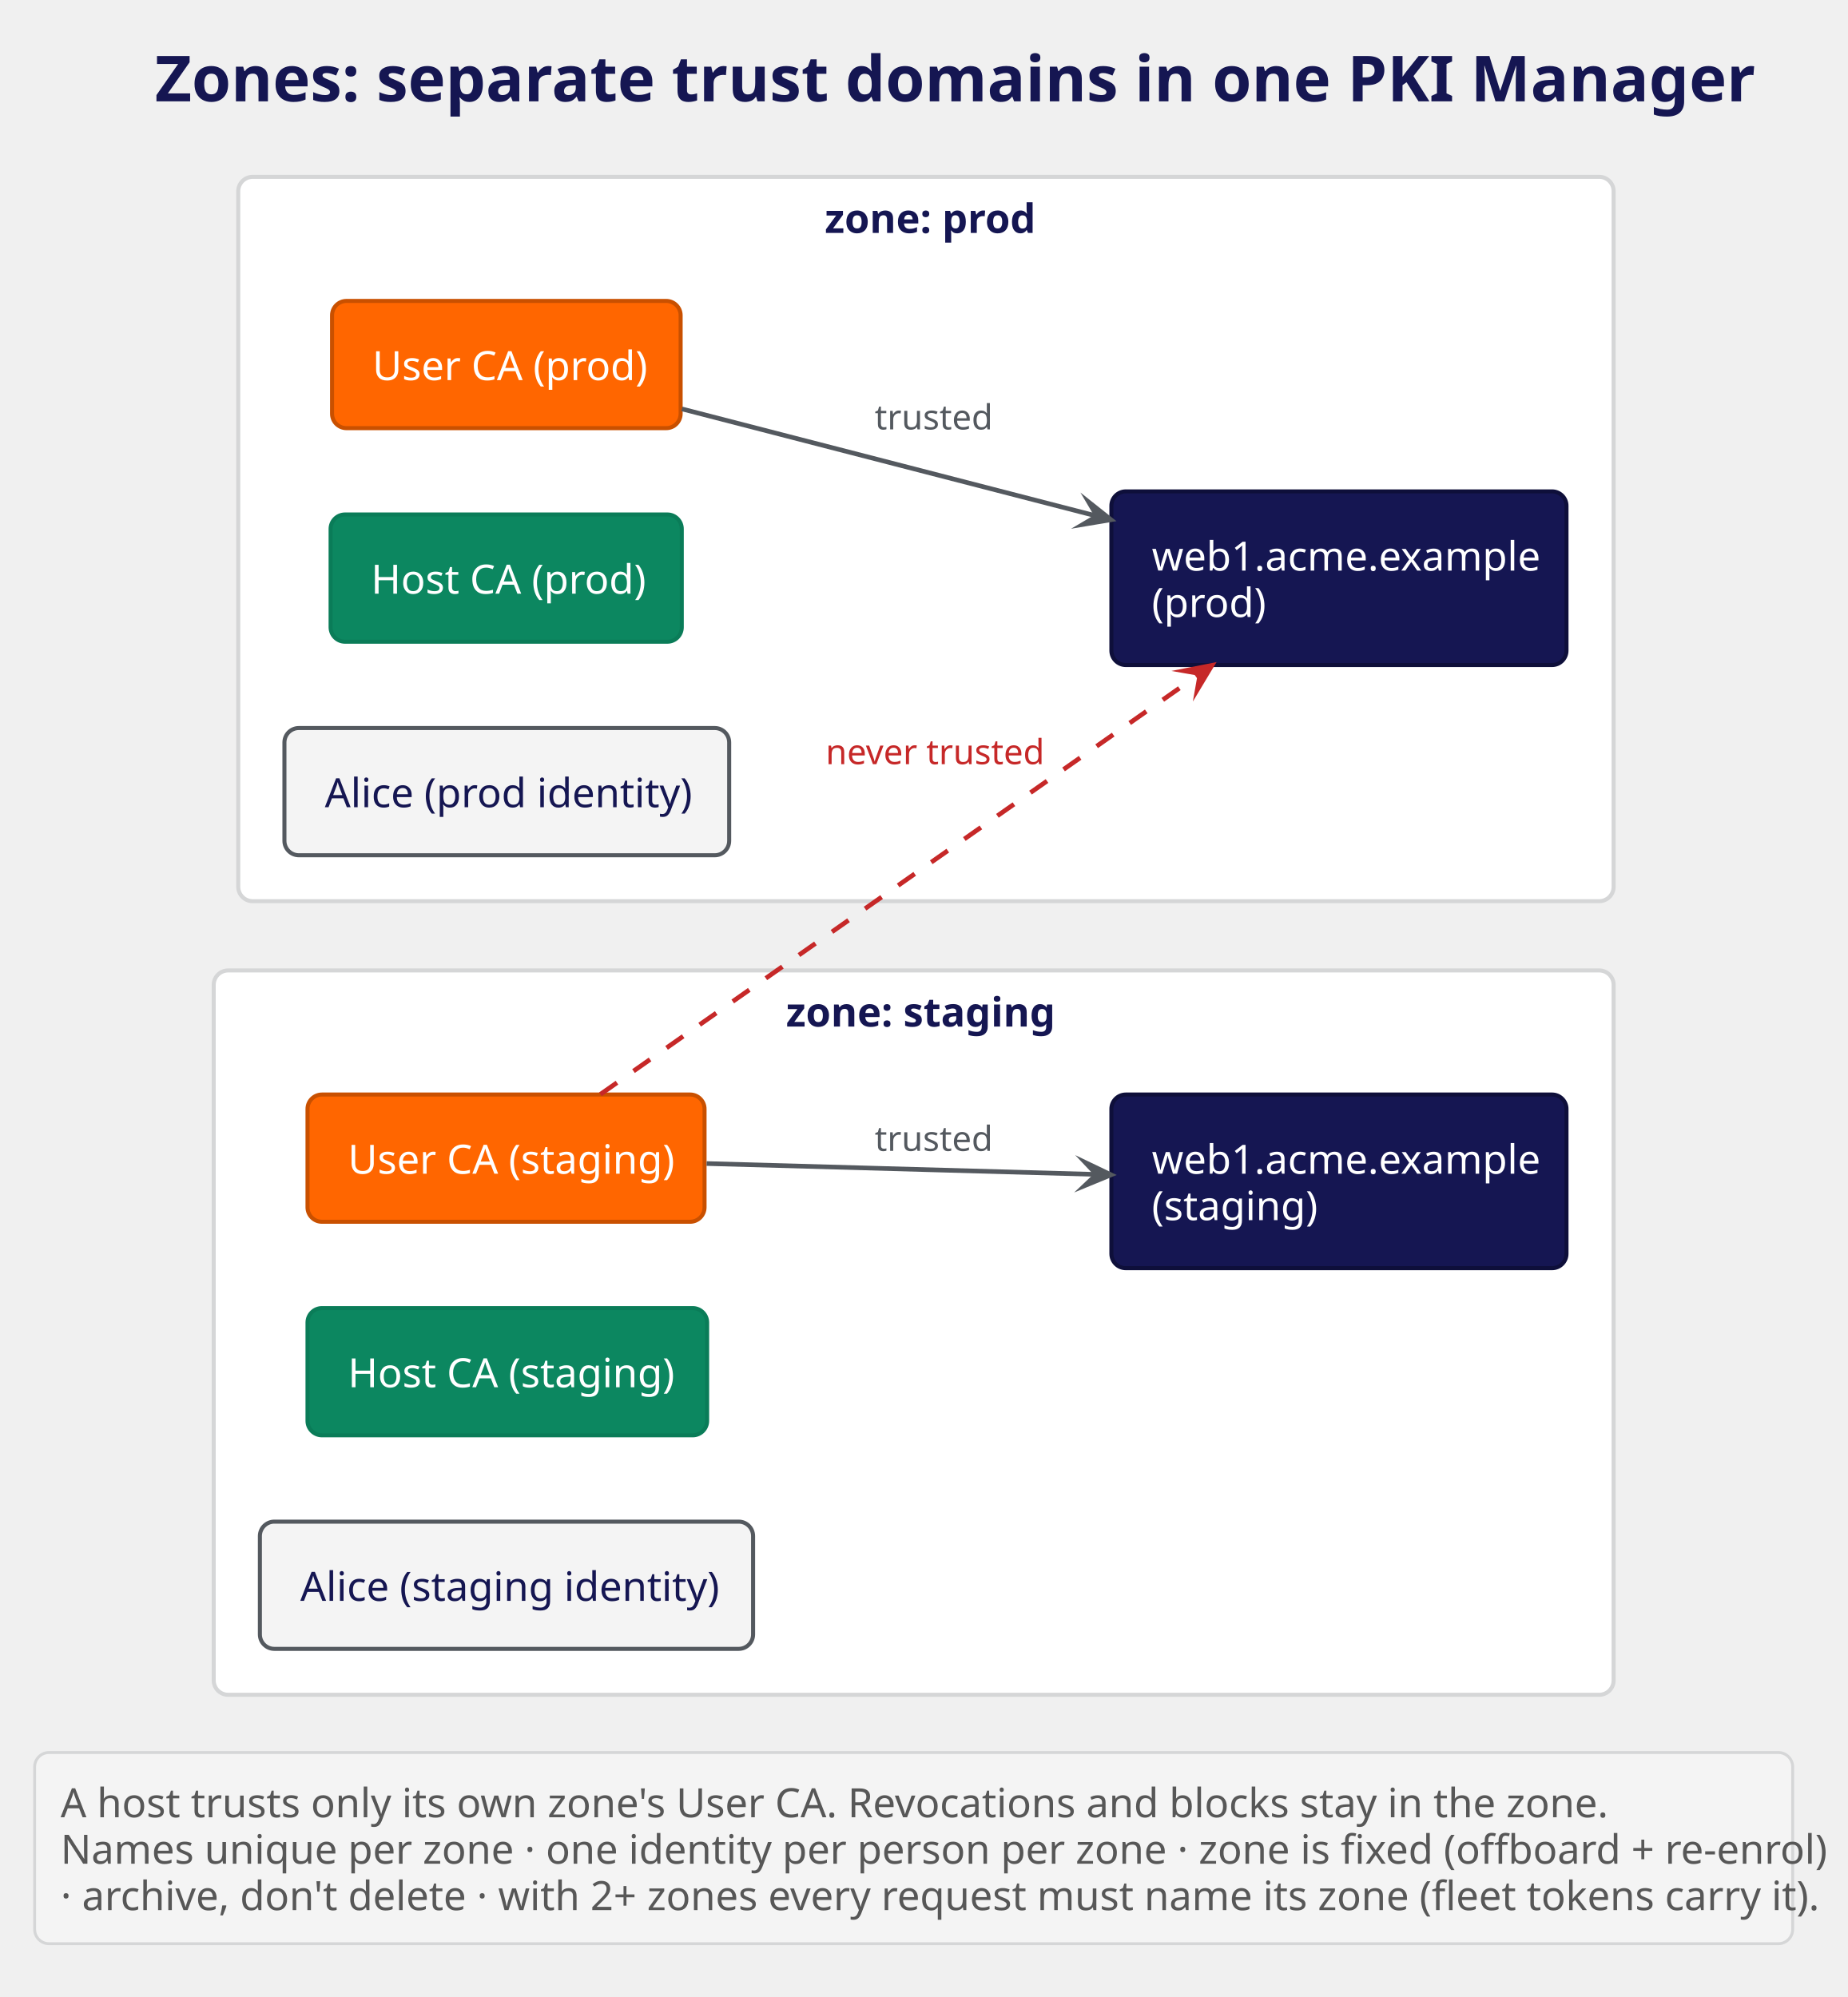
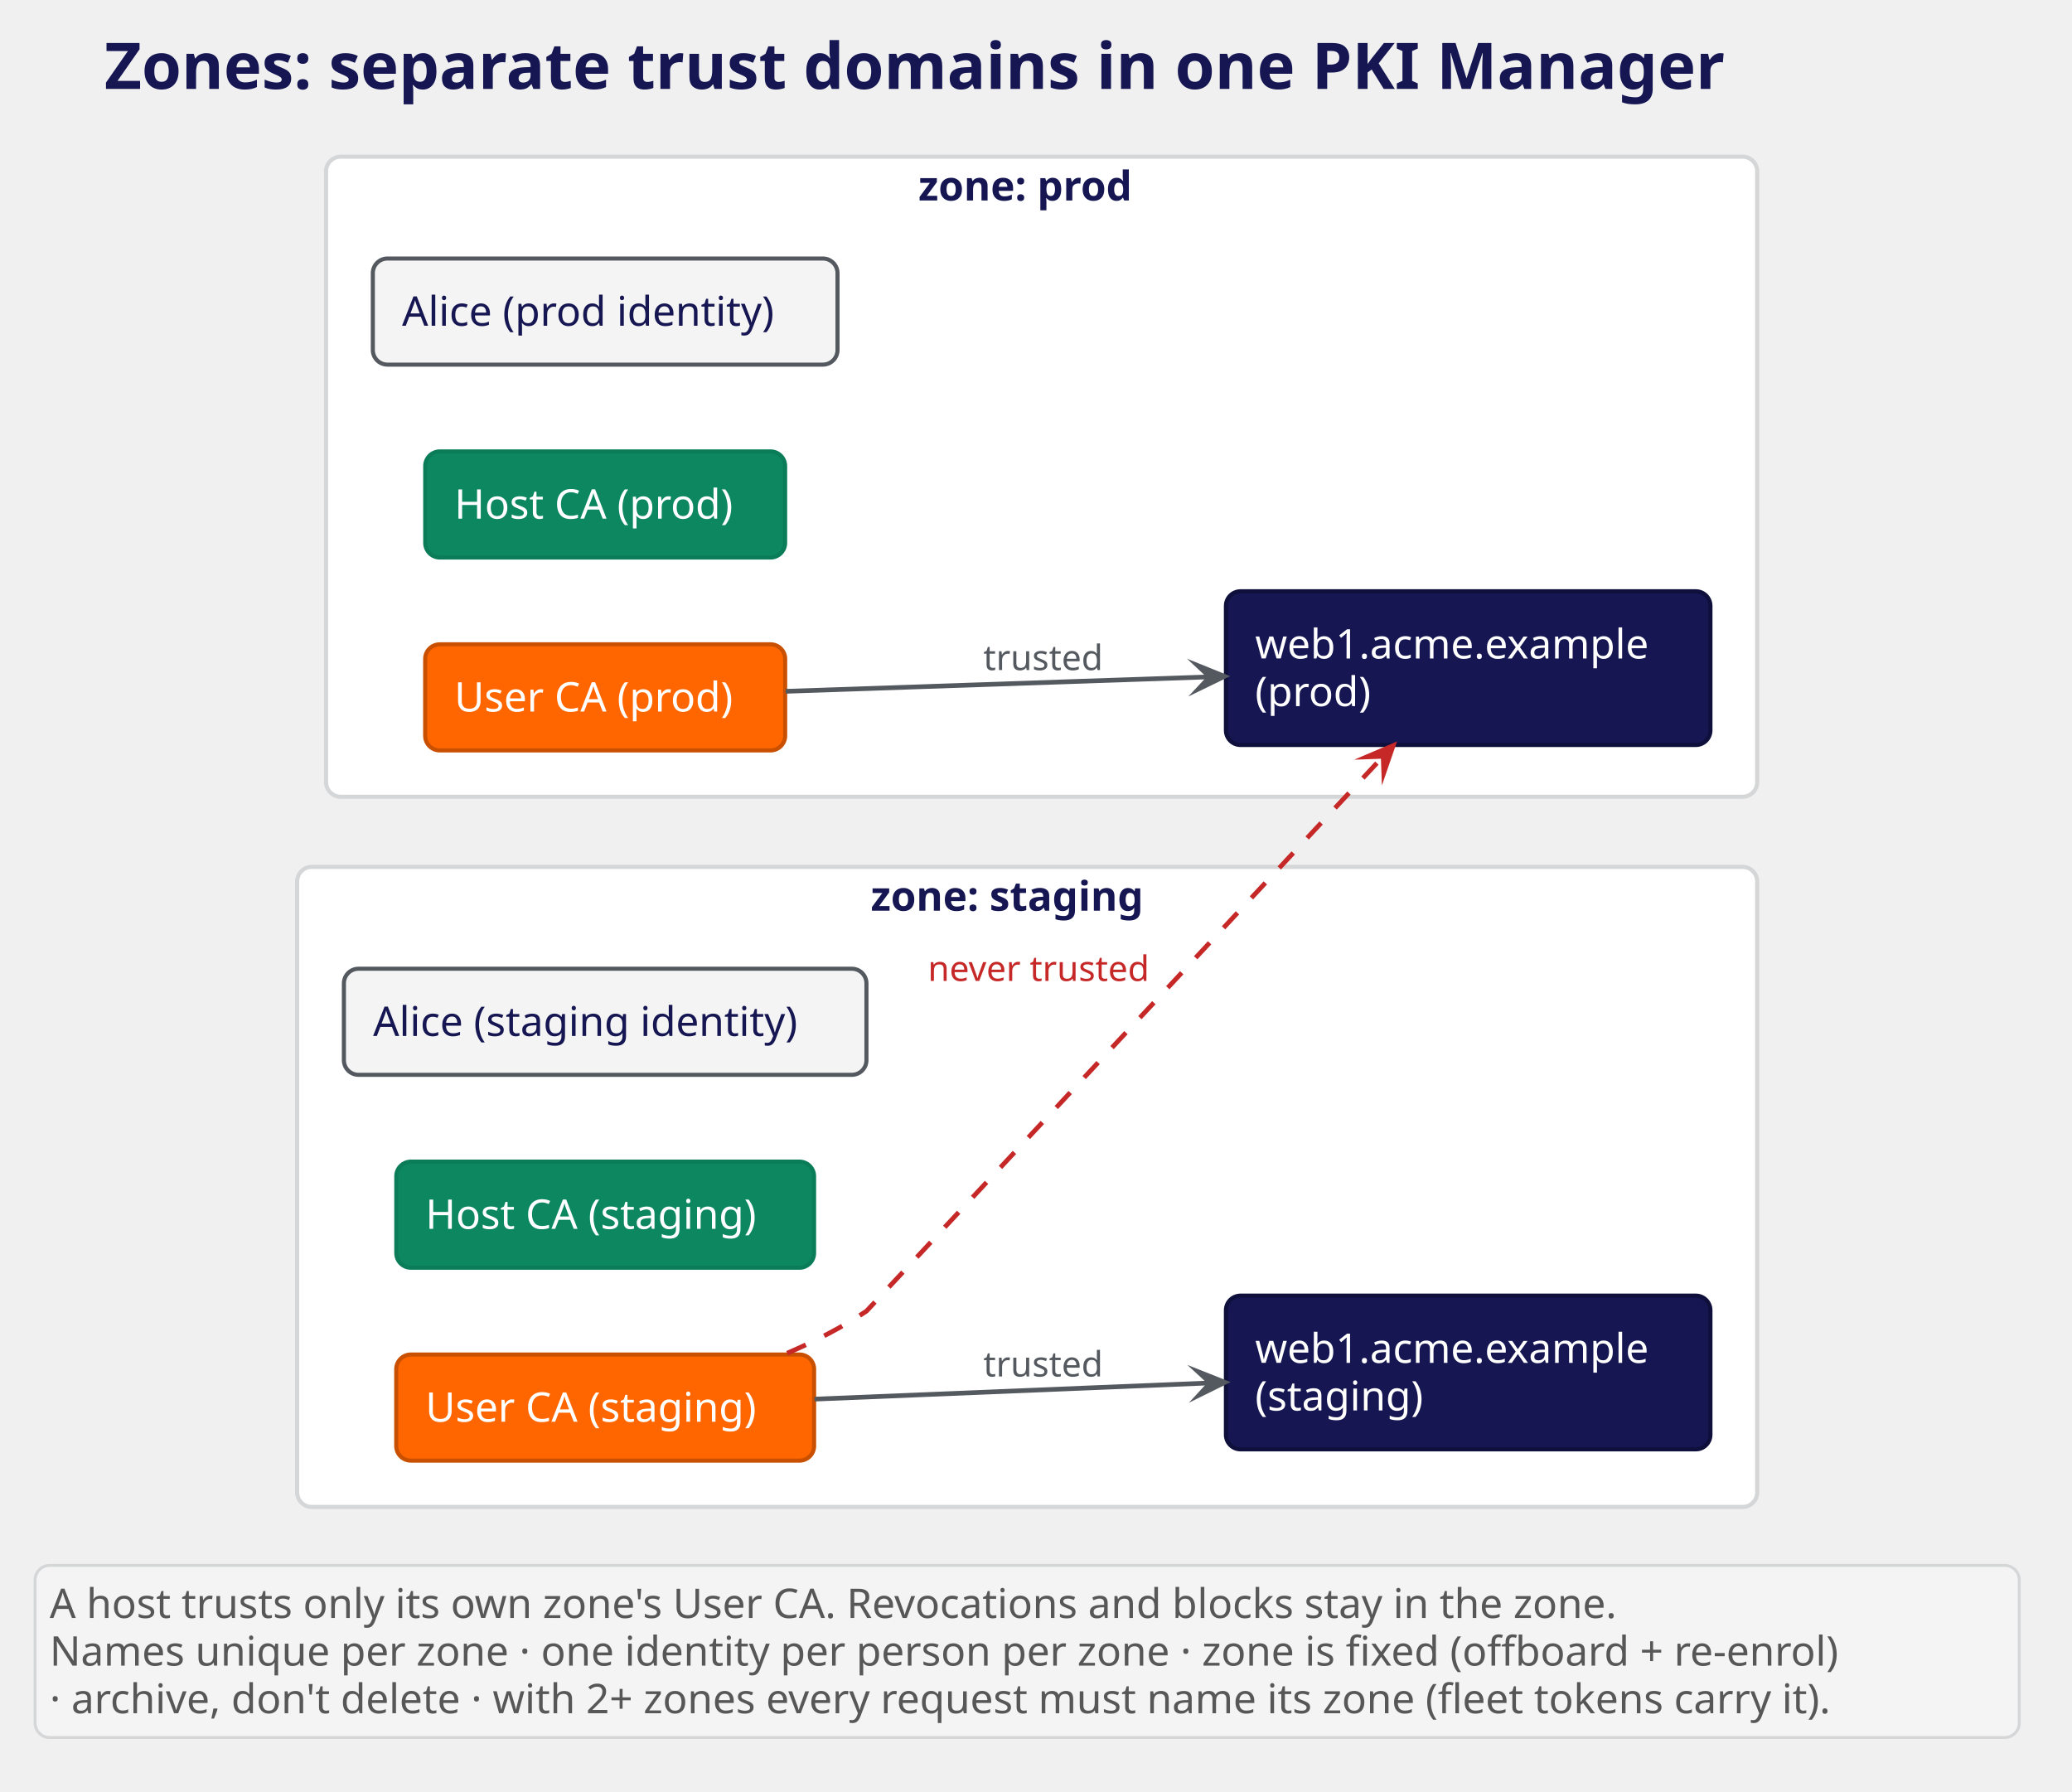
- <svg xmlns="http://www.w3.org/2000/svg" version="1.1" data-diagram-type="DESCRIPTION" style="width:640px;height:692px;background:#FFFFFF;" width="640px" height="692px" viewBox="0 0 640 692" zoomAndPan="magnify" preserveAspectRatio="none" contentStyleType="text/css">
+ <svg xmlns="http://www.w3.org/2000/svg" version="1.1" data-diagram-type="DESCRIPTION" style="width:709px;height:613px;background:#FFFFFF;" width="709px" height="613px" viewBox="0 0 709 613" zoomAndPan="magnify" preserveAspectRatio="none" contentStyleType="text/css">
  <defs />
  <g font-family="sans-serif" lengthAdjust="spacing">
-     <g class="title" data-source-line="2">
-       <text x="53.671" y="35.12" fill="#151652" font-size="22" textLength="525.736" font-weight="700" font-family="Ubuntu">Zones: separate trust domains in one PKI Manager</text>
+     <g class="title" data-source-line="177">
+       <text x="35.73" y="30.421" fill="#151652" font-size="22" textLength="631.49" font-weight="700" font-family="Ubuntu">Zones: separate trust domains in one PKI Manager</text>
    </g>
-     <g class="cluster" data-qualified-name="zone. prod" id="ent0001" data-source-line="5">
-       <rect x="82.539" y="61.278" width="476.5" height="251" fill="#FFF" style="stroke:#D5D6D7;stroke-width:1.4;" rx="5" ry="5" />
-       <text x="285.768" y="80.718" fill="#151652" font-size="14" textLength="70.042" font-weight="700" font-family="Ubuntu">zone: prod</text>
+     <g class="cluster" data-qualified-name="zone. prod" id="ent0001" data-source-line="180">
+       <rect x="111.576" y="53.609" width="489.7" height="219" fill="#FFF" style="stroke:#D5D6D7;stroke-width:1.4;" rx="5" ry="5" />
+       <text x="314.292" y="68.604" fill="#151652" font-size="14" textLength="84.267" font-weight="700" font-family="Ubuntu">zone: prod</text>
    </g>
-     <g class="cluster" data-qualified-name="zone. staging" id="ent0006" data-source-line="11">
-       <rect x="74.039" y="336.278" width="485" height="251" fill="#FFF" style="stroke:#D5D6D7;stroke-width:1.4;" rx="5" ry="5" />
-       <text x="272.341" y="355.718" fill="#151652" font-size="14" textLength="88.396" font-weight="700" font-family="Ubuntu">zone: staging</text>
+     <g class="cluster" data-qualified-name="zone. staging" id="ent0006" data-source-line="186">
+       <rect x="101.676" y="296.609" width="499.6" height="219" fill="#FFF" style="stroke:#D5D6D7;stroke-width:1.4;" rx="5" ry="5" />
+       <text x="297.984" y="311.604" fill="#151652" font-size="14" textLength="106.982" font-weight="700" font-family="Ubuntu">zone: staging</text>
    </g>
-     <g class="entity" data-qualified-name="zone. prod.up" id="ent0002" data-source-line="6">
-       <rect x="115.039" y="104.278" width="120.764" height="44.086" fill="#F60" style="stroke:#C95000;stroke-width:1.4;" rx="5" ry="5" />
-       <text x="129.039" y="131.718" fill="#FFF" font-size="14" textLength="92.764" font-family="Ubuntu">User CA (prod)</text>
+     <g class="entity" data-qualified-name="zone. prod.up" id="ent0002" data-source-line="181">
+       <rect x="145.486" y="220.459" width="123.182" height="36.297" fill="#F60" style="stroke:#C95000;stroke-width:1.4;" rx="5" ry="5" />
+       <text x="155.486" y="243.454" fill="#FFF" font-size="14" textLength="103.182" font-family="Ubuntu">User CA (prod)</text>
    </g>
-     <g class="entity" data-qualified-name="zone. prod.hp" id="ent0003" data-source-line="7">
-       <rect x="114.539" y="178.278" width="121.66" height="44.086" fill="#0C8760" style="stroke:#0A7C58;stroke-width:1.4;" rx="5" ry="5" />
-       <text x="128.539" y="205.718" fill="#FFF" font-size="14" textLength="93.66" font-family="Ubuntu">Host CA (prod)</text>
+     <g class="entity" data-qualified-name="zone. prod.hp" id="ent0003" data-source-line="182">
+       <rect x="145.506" y="154.459" width="123.147" height="36.297" fill="#0C8760" style="stroke:#0A7C58;stroke-width:1.4;" rx="5" ry="5" />
+       <text x="155.506" y="177.454" fill="#FFF" font-size="14" textLength="103.147" font-family="Ubuntu">Host CA (prod)</text>
    </g>
-     <g class="entity" data-qualified-name="zone. prod.wp" id="ent0004" data-source-line="8">
-       <rect x="385.039" y="170.278" width="157.668" height="60.172" fill="#151652" style="stroke:#0E0F3A;stroke-width:1.4;" rx="5" ry="5" />
-       <text x="399.039" y="197.718" fill="#FFF" font-size="14" textLength="129.668" font-family="Ubuntu">web1.acme.example</text>
-       <text x="399.039" y="213.804" fill="#FFF" font-size="14" textLength="39.228" font-family="Ubuntu">(prod)</text>
+     <g class="entity" data-qualified-name="zone. prod.wp" id="ent0004" data-source-line="183">
+       <rect x="419.486" y="202.309" width="165.79" height="52.594" fill="#151652" style="stroke:#0E0F3A;stroke-width:1.4;" rx="5" ry="5" />
+       <text x="429.486" y="225.304" fill="#FFF" font-size="14" textLength="145.79" font-family="Ubuntu">web1.acme.example</text>
+       <text x="429.486" y="241.601" fill="#FFF" font-size="14" textLength="43.019" font-family="Ubuntu">(prod)</text>
    </g>
-     <g class="entity" data-qualified-name="zone. prod.ap" id="ent0005" data-source-line="9">
-       <rect x="98.539" y="252.278" width="154.084" height="44.086" fill="#F4F4F4" style="stroke:#54595F;stroke-width:1.4;" rx="5" ry="5" />
-       <text x="112.539" y="279.718" fill="#151652" font-size="14" textLength="126.084" font-family="Ubuntu">Alice (prod identity)</text>
+     <g class="entity" data-qualified-name="zone. prod.ap" id="ent0005" data-source-line="184">
+       <rect x="127.576" y="88.459" width="159.002" height="36.297" fill="#F4F4F4" style="stroke:#54595F;stroke-width:1.4;" rx="5" ry="5" />
+       <text x="137.576" y="111.454" fill="#151652" font-size="14" textLength="139.002" font-family="Ubuntu">Alice (prod identity)</text>
    </g>
-     <g class="entity" data-qualified-name="zone. staging.us" id="ent0007" data-source-line="12">
-       <rect x="106.539" y="379.278" width="137.55" height="44.086" fill="#F60" style="stroke:#C95000;stroke-width:1.4;" rx="5" ry="5" />
-       <text x="120.539" y="406.718" fill="#FFF" font-size="14" textLength="109.55" font-family="Ubuntu">User CA (staging)</text>
+     <g class="entity" data-qualified-name="zone. staging.us" id="ent0007" data-source-line="187">
+       <rect x="135.586" y="463.459" width="142.985" height="36.297" fill="#F60" style="stroke:#C95000;stroke-width:1.4;" rx="5" ry="5" />
+       <text x="145.586" y="486.454" fill="#FFF" font-size="14" textLength="122.985" font-family="Ubuntu">User CA (staging)</text>
    </g>
-     <g class="entity" data-qualified-name="zone. staging.hs" id="ent0008" data-source-line="13">
-       <rect x="106.539" y="453.278" width="138.446" height="44.086" fill="#0C8760" style="stroke:#0A7C58;stroke-width:1.4;" rx="5" ry="5" />
-       <text x="120.539" y="480.718" fill="#FFF" font-size="14" textLength="110.446" font-family="Ubuntu">Host CA (staging)</text>
+     <g class="entity" data-qualified-name="zone. staging.hs" id="ent0008" data-source-line="188">
+       <rect x="135.606" y="397.459" width="142.951" height="36.297" fill="#0C8760" style="stroke:#0A7C58;stroke-width:1.4;" rx="5" ry="5" />
+       <text x="145.606" y="420.454" fill="#FFF" font-size="14" textLength="122.951" font-family="Ubuntu">Host CA (staging)</text>
    </g>
-     <g class="entity" data-qualified-name="zone. staging.ws" id="ent0009" data-source-line="14">
-       <rect x="385.039" y="379.278" width="157.668" height="60.172" fill="#151652" style="stroke:#0E0F3A;stroke-width:1.4;" rx="5" ry="5" />
-       <text x="399.039" y="406.718" fill="#FFF" font-size="14" textLength="129.668" font-family="Ubuntu">web1.acme.example</text>
-       <text x="399.039" y="422.804" fill="#FFF" font-size="14" textLength="56.014" font-family="Ubuntu">(staging)</text>
+     <g class="entity" data-qualified-name="zone. staging.ws" id="ent0009" data-source-line="189">
+       <rect x="419.486" y="443.309" width="165.79" height="52.594" fill="#151652" style="stroke:#0E0F3A;stroke-width:1.4;" rx="5" ry="5" />
+       <text x="429.486" y="466.304" fill="#FFF" font-size="14" textLength="145.79" font-family="Ubuntu">web1.acme.example</text>
+       <text x="429.486" y="482.601" fill="#FFF" font-size="14" textLength="62.822" font-family="Ubuntu">(staging)</text>
    </g>
-     <g class="entity" data-qualified-name="zone. staging.as" id="ent0010" data-source-line="15">
-       <rect x="90.039" y="527.278" width="170.869" height="44.086" fill="#F4F4F4" style="stroke:#54595F;stroke-width:1.4;" rx="5" ry="5" />
-       <text x="104.039" y="554.718" fill="#151652" font-size="14" textLength="142.869" font-family="Ubuntu">Alice (staging identity)</text>
+     <g class="entity" data-qualified-name="zone. staging.as" id="ent0010" data-source-line="190">
+       <rect x="117.676" y="331.459" width="178.806" height="36.297" fill="#F4F4F4" style="stroke:#54595F;stroke-width:1.4;" rx="5" ry="5" />
+       <text x="127.676" y="354.454" fill="#151652" font-size="14" textLength="158.806" font-family="Ubuntu">Alice (staging identity)</text>
    </g>
-     <g class="link" data-entity-1="ent0002" data-entity-2="ent0004" id="lnk11" data-source-line="17" data-link-type="dependency">
-       <path d="M236.249,141.698 C279.379,152.838 333.198,166.737 380.058,178.847" style="stroke:#54595F;stroke-width:1.6;" fill="none" id="up-to-wp" />
-       <polygon points="384.899,180.098,377.186,173.973,380.058,178.847,375.184,181.719,384.899,180.098" fill="#54595F" style="stroke:#54595F;stroke-width:1.6;stroke-linejoin:miter;stroke-miterlimit:10;" />
-       <text x="303.039" y="148.798" fill="#54595F" font-size="12" textLength="40.296" font-family="Ubuntu">trusted</text>
+     <g class="link" data-entity-1="ent0002" data-entity-2="ent0004" id="lnk11" data-source-line="192" data-link-type="dependency">
+       <path d="M268.846,236.539 C312.306,235.059 366.298,233.209 413.988,231.589" style="stroke:#54595F;stroke-width:1.6;" fill="none" id="up-to-wp" />
+       <polygon points="418.986,231.419,409.855,227.727,413.988,231.589,410.127,235.723,418.986,231.419" fill="#54595F" style="stroke:#54595F;stroke-width:1.6;stroke-linejoin:miter;stroke-miterlimit:10;" />
+       <text x="336.486" y="229.268" fill="#54595F" font-size="12" textLength="43.201" font-family="Ubuntu">trusted</text>
    </g>
-     <g class="link" data-entity-1="ent0007" data-entity-2="ent0009" id="lnk12" data-source-line="18" data-link-type="dependency">
-       <path d="M244.799,403.188 C286.919,404.358 336.091,405.728 379.921,406.958" style="stroke:#54595F;stroke-width:1.6;" fill="none" id="us-to-ws" />
-       <polygon points="384.919,407.098,376.035,402.847,379.921,406.958,375.81,410.844,384.919,407.098" fill="#54595F" style="stroke:#54595F;stroke-width:1.6;stroke-linejoin:miter;stroke-miterlimit:10;" />
-       <text x="303.039" y="398.798" fill="#54595F" font-size="12" textLength="40.296" font-family="Ubuntu">trusted</text>
+     <g class="link" data-entity-1="ent0007" data-entity-2="ent0009" id="lnk12" data-source-line="193" data-link-type="dependency">
+       <path d="M278.706,478.719 C320.996,476.989 369.95,474.984 414.15,473.174" style="stroke:#54595F;stroke-width:1.6;" fill="none" id="us-to-ws" />
+       <polygon points="419.146,472.969,409.989,469.341,414.15,473.174,410.317,477.334,419.146,472.969" fill="#54595F" style="stroke:#54595F;stroke-width:1.6;stroke-linejoin:miter;stroke-miterlimit:10;" />
+       <text x="336.486" y="470.968" fill="#54595F" font-size="12" textLength="43.201" font-family="Ubuntu">trusted</text>
    </g>
-     <g class="link" data-entity-1="ent0007" data-entity-2="ent0004" id="lnk13" data-source-line="19" data-link-type="dependency">
-       <path d="M208.019,379.188 C259.479,343.088 357.596,274.25 415.776,233.43" style="stroke:#C62828;stroke-width:1.6;stroke-dasharray:7,7;" fill="none" id="us-to-wp" />
-       <polygon points="419.869,230.558,410.204,232.453,415.776,233.43,414.799,239.002,419.869,230.558" fill="#C62828" style="stroke:#C62828;stroke-width:1.6;stroke-linejoin:miter;stroke-miterlimit:10;" />
-       <text x="286.039" y="264.798" fill="#C62828" font-size="12" textLength="74.029" font-family="Ubuntu">never trusted</text>
+     <g class="link" data-entity-1="ent0007" data-entity-2="ent0004" id="lnk13" data-source-line="194" data-link-type="dependency">
+       <path d="M269.356,462.999 C278.806,458.939 288.176,454.159 296.486,448.609 C296.826,448.379 418.909,317.219 473.299,258.779" style="stroke:#C62828;stroke-width:1.6;stroke-dasharray:7,7;" fill="none" id="us-to-wp" />
+       <polygon points="476.706,255.119,467.646,258.982,473.299,258.779,473.502,264.433,476.706,255.119" fill="#C62828" style="stroke:#C62828;stroke-width:1.6;stroke-linejoin:miter;stroke-miterlimit:10;" />
+       <text x="317.486" y="335.638" fill="#C62828" font-size="12" textLength="81.422" font-family="Ubuntu">never trusted</text>
    </g>
-     <g class="legend" data-source-line="20">
-       <rect x="12" y="607.278" width="609.078" height="66.258" fill="#F4F4F4" style="stroke:#D5D6D7;stroke-width:1;" rx="5" ry="5" />
-       <text x="21" y="629.718" fill="#575757" font-size="14" textLength="518.362" font-family="Ubuntu">A host trusts only its own zone's User CA. Revocations and blocks stay in the zone.</text>
-       <text x="21" y="645.804" fill="#575757" font-size="14" textLength="589.552" font-family="Ubuntu">Names unique per zone · one identity per person per zone · zone is fixed (offboard + re-enrol)</text>
-       <text x="21" y="661.89" fill="#575757" font-size="14" textLength="591.078" font-family="Ubuntu">· archive, don't delete · with 2+ zones every request must name its zone (fleet tokens carry it).</text>
+     <g class="legend" data-source-line="195">
+       <rect x="12" y="535.609" width="678.951" height="58.891" fill="#F4F4F4" style="stroke:#D5D6D7;stroke-width:1;" rx="5" ry="5" />
+       <text x="17" y="553.604" fill="#575757" font-size="14" textLength="581.772" font-family="Ubuntu">A host trusts only its own zone's User CA. Revocations and blocks stay in the zone.</text>
+       <text x="17" y="569.901" fill="#575757" font-size="14" textLength="661.24" font-family="Ubuntu">Names unique per zone · one identity per person per zone · zone is fixed (offboard + re-enrol)</text>
+       <text x="17" y="586.198" fill="#575757" font-size="14" textLength="668.951" font-family="Ubuntu">· archive, don't delete · with 2+ zones every request must name its zone (fleet tokens carry it).</text>
    </g>
  </g>
</svg>
